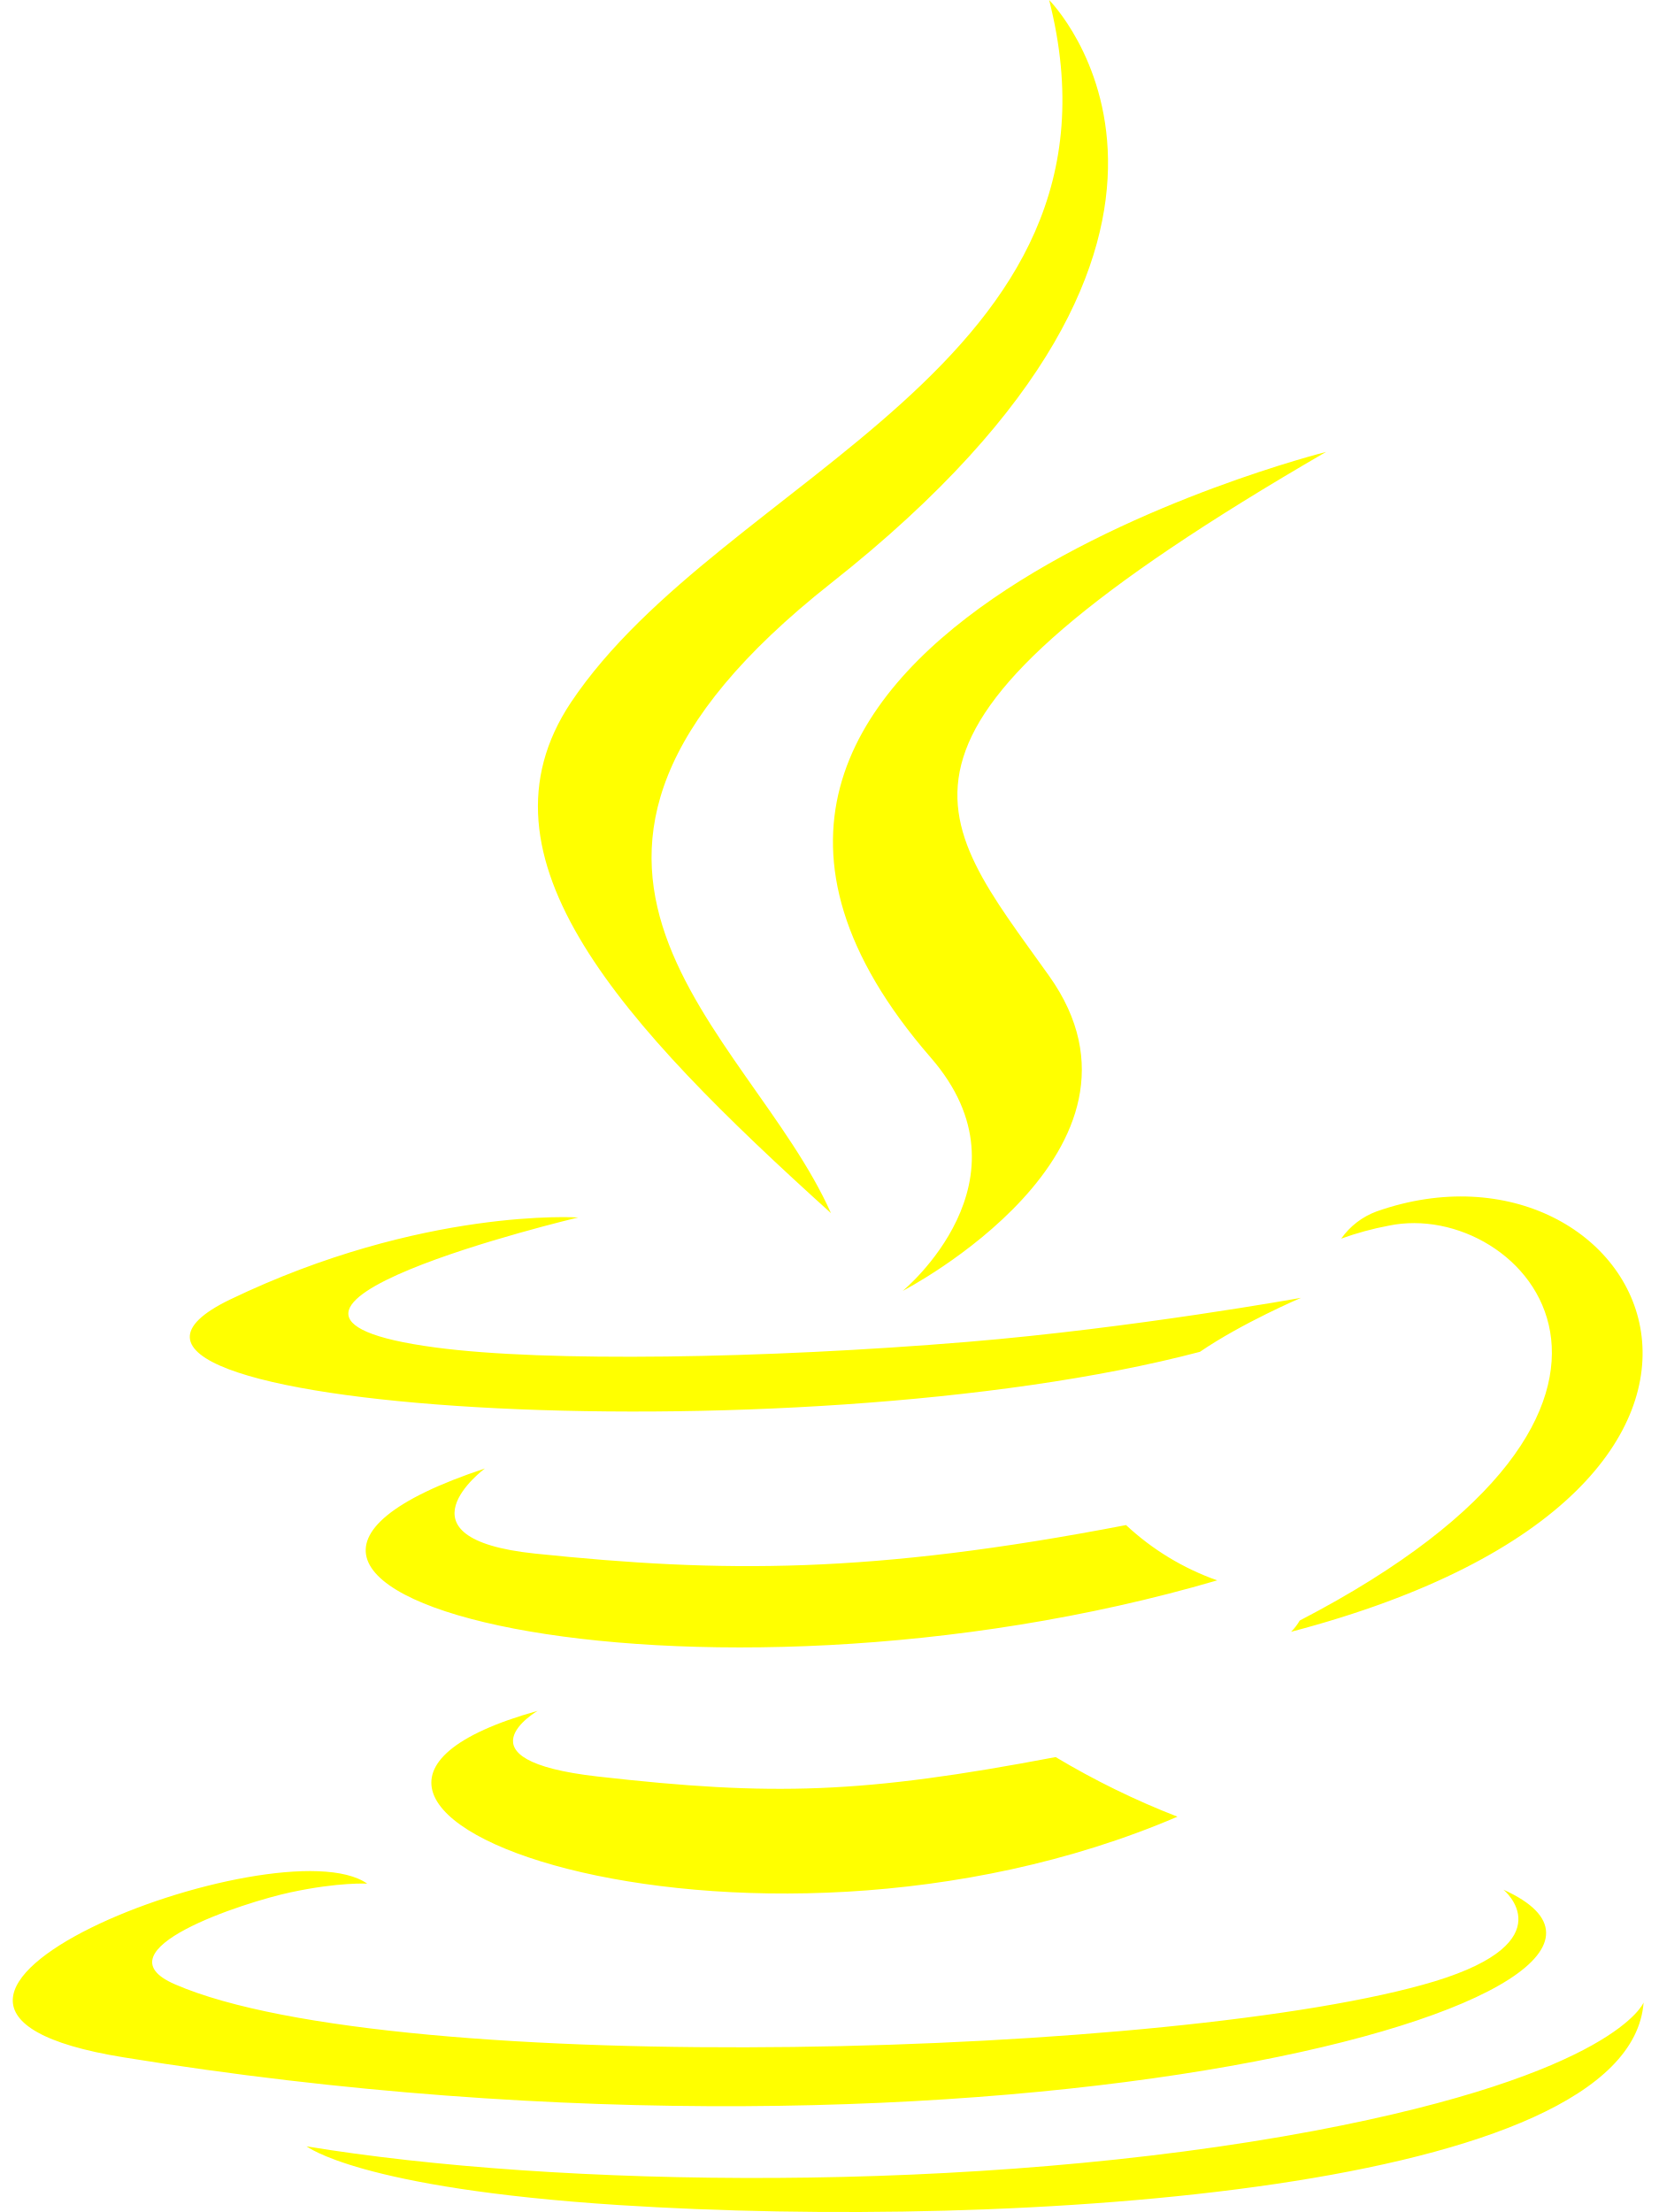
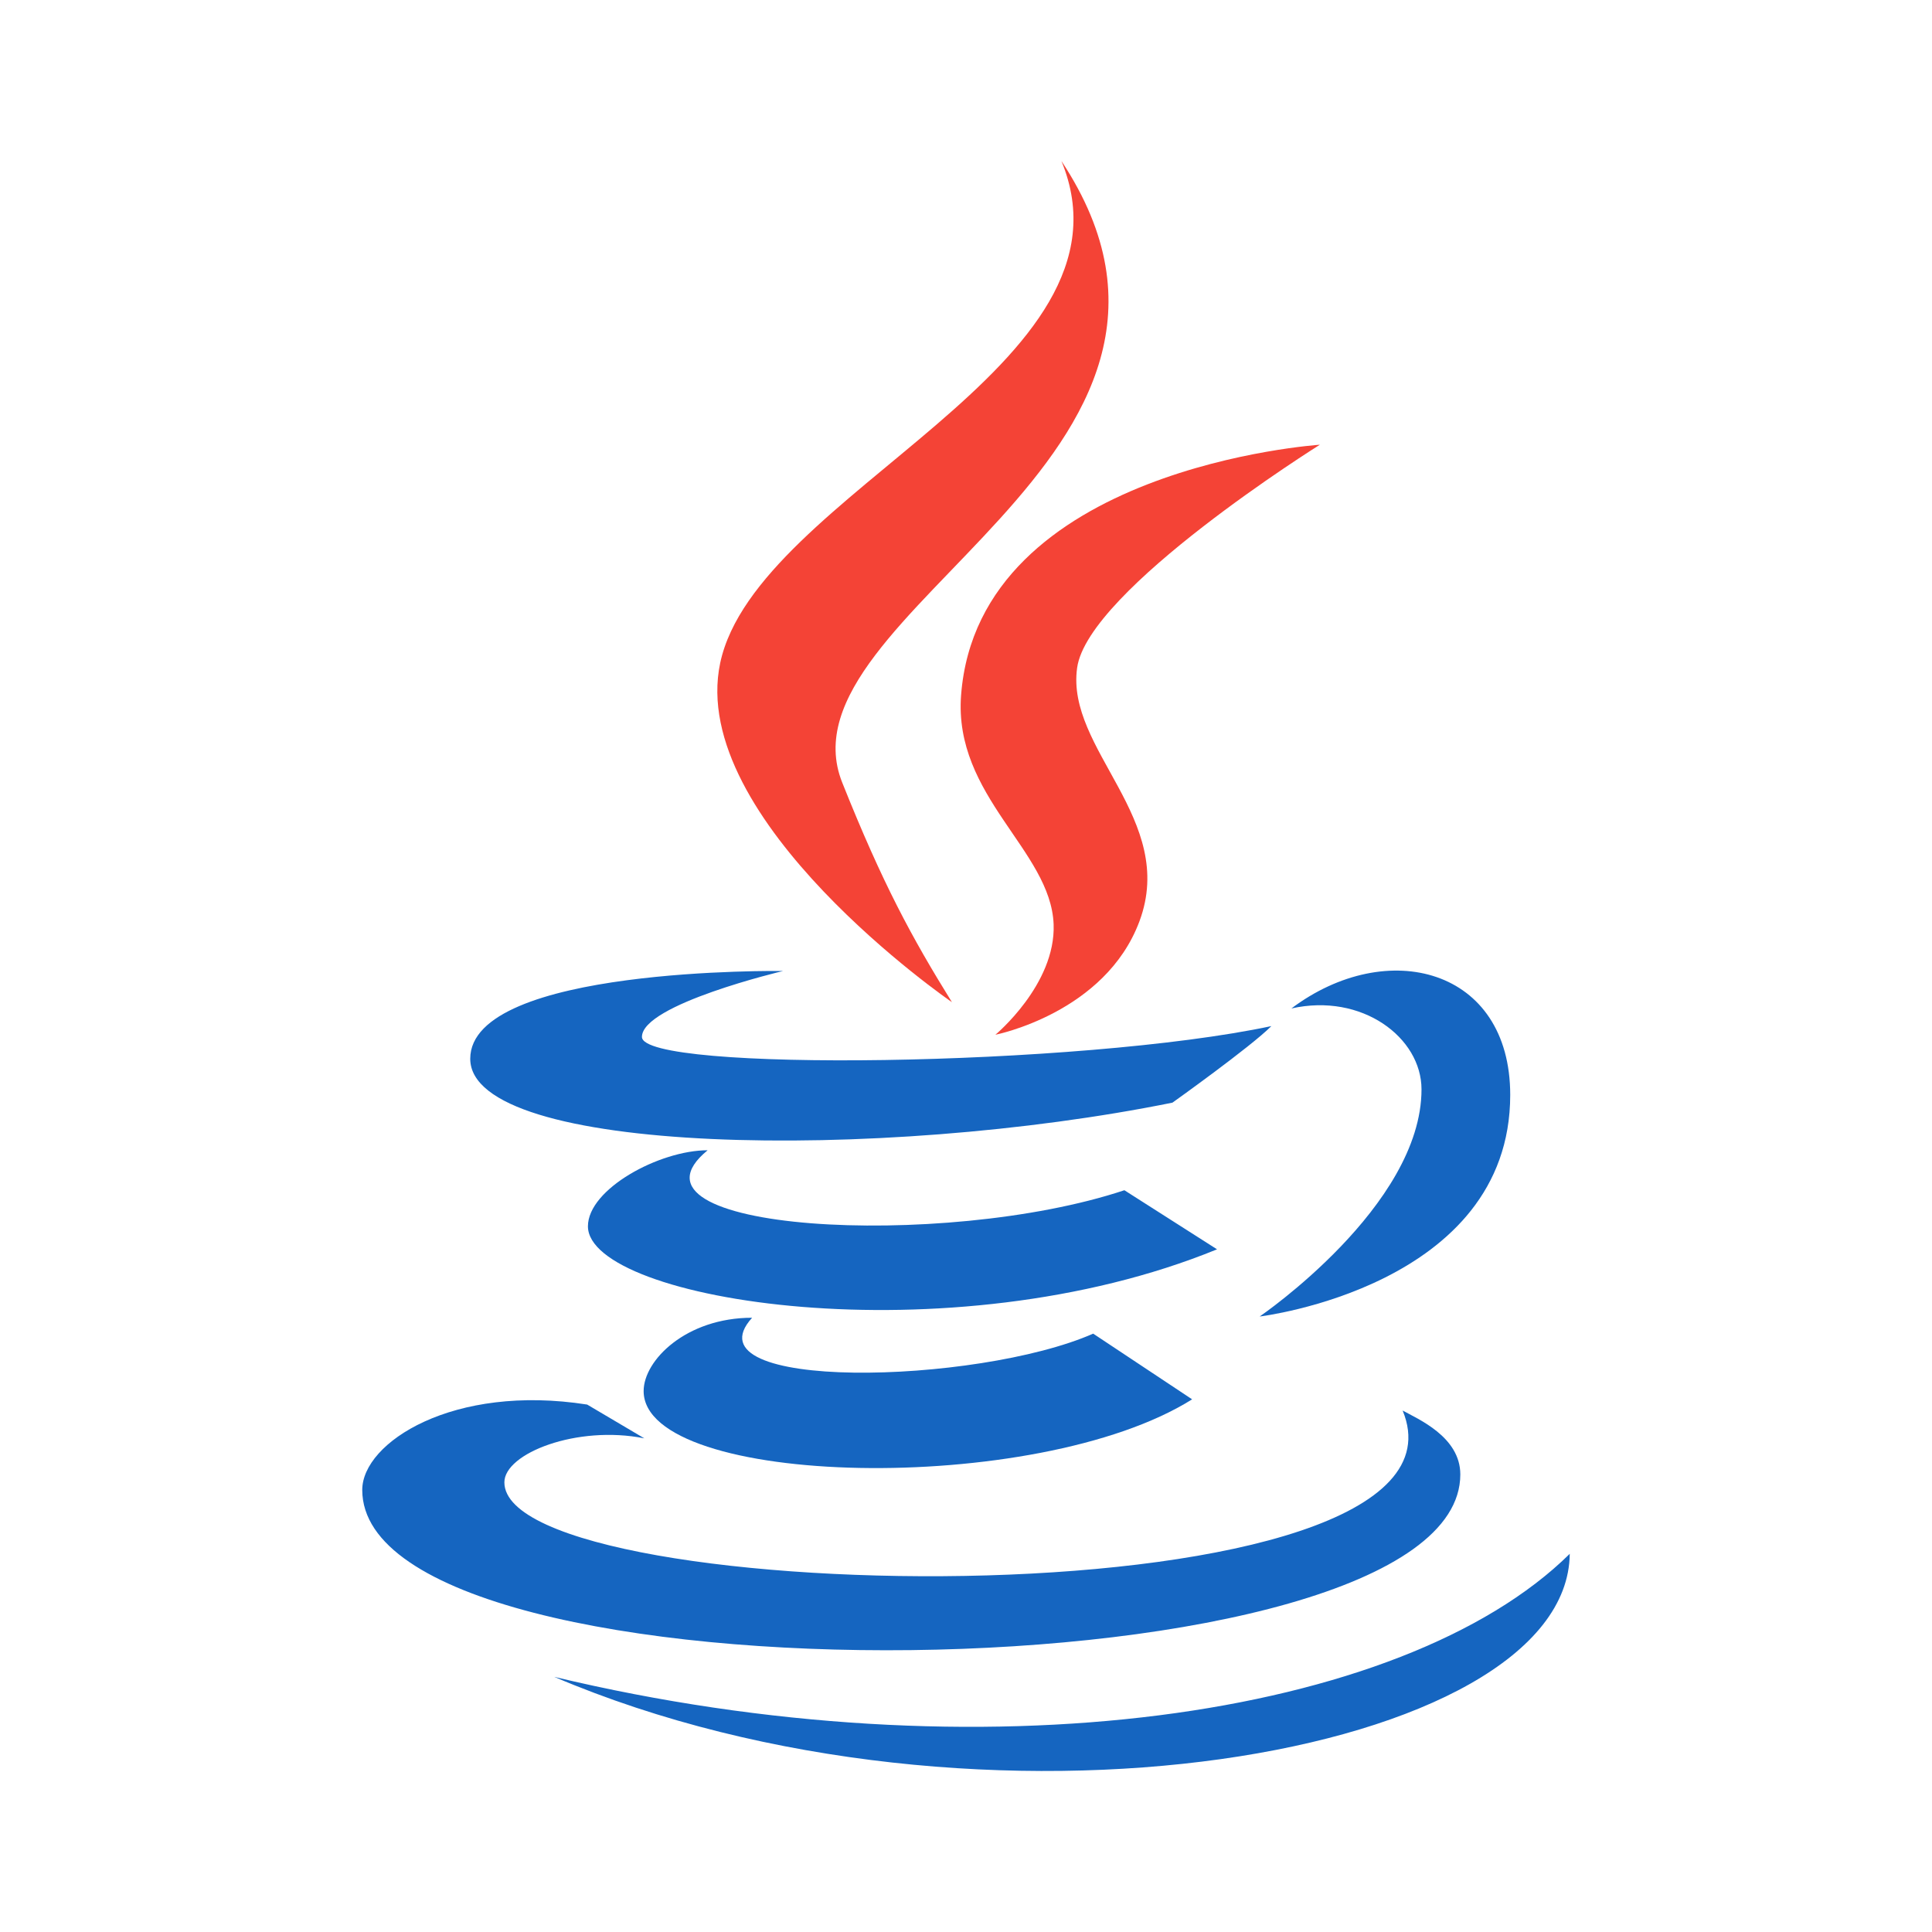
- <svg xmlns="http://www.w3.org/2000/svg" viewBox="0 0 384 512" fill="yellow">
-   <path d="M277.74 312.9c9.8-6.7 23.4-12.5 23.4-12.5s-38.7 7-77.2 10.2c-47.1 3.9-97.7 4.7-123.1 1.3-60.1-8 33-30.1 33-30.1s-36.1-2.4-80.6 19c-52.5 25.4 130 37 224.5 12.1zm-85.4-32.1c-19-42.7-83.1-80.2 0-145.8C296 53.2 242.84 0 242.84 0c21.5 84.5-75.6 110.1-110.7 162.6-23.9 35.9 11.7 74.4 60.2 118.2zm114.6-176.2c.1 0-175.2 43.8-91.5 140.2 24.7 28.4-6.5 54-6.5 54s62.7-32.4 33.9-72.9c-26.9-37.8-47.5-56.6 64.1-121.3zm-6.1 270.5a12.19 12.19 0 0 1-2 2.6c128.3-33.7 81.1-118.9 19.8-97.3a17.33 17.33 0 0 0-8.2 6.3 70.45 70.45 0 0 1 11-3c31-6.5 75.5 41.5-20.6 91.4zM348 437.4s14.5 11.9-15.9 21.2c-57.9 17.5-240.8 22.8-291.6.7-18.3-7.9 16-19 26.8-21.3 11.2-2.4 17.7-2 17.7-2-20.3-14.3-131.3 28.1-56.4 40.2C232.84 509.4 401 461.3 348 437.4zM124.44 396c-78.7 22 47.9 67.4 148.1 24.5a185.89 185.89 0 0 1-28.2-13.8c-44.7 8.5-65.4 9.1-106 4.5-33.5-3.8-13.9-15.2-13.9-15.2zm179.8 97.2c-78.7 14.8-175.8 13.1-233.3 3.6 0-.1 11.8 9.7 72.4 13.6 92.2 5.9 233.8-3.3 237.1-46.9 0 0-6.4 16.5-76.2 29.7zM260.64 353c-59.2 11.4-93.5 11.1-136.8 6.6-33.5-3.5-11.6-19.7-11.6-19.7-86.8 28.8 48.2 61.4 169.5 25.9a60.37 60.37 0 0 1-21.1-12.8z" />
+ <svg xmlns="http://www.w3.org/2000/svg" viewBox="0 0 48 48" width="480px" height="480px">
+   <path fill="#F44336" d="M23.65,24.898c-0.998-1.609-1.722-2.943-2.725-5.455C19.229,15.2,31.24,11.366,26.37,3.999c2.111,5.089-7.577,8.235-8.477,12.473C17.07,20.37,23.645,24.898,23.65,24.898z" />
+   <path fill="#F44336" d="M23.878,17.27c-0.192,2.516,2.229,3.857,2.299,5.695c0.056,1.496-1.447,2.743-1.447,2.743s2.728-0.536,3.579-2.818c0.945-2.534-1.834-4.269-1.548-6.298c0.267-1.938,6.031-5.543,6.031-5.543S24.311,11.611,23.878,17.27z" />
+   <g>
+     <path fill="#1565C0" d="M32.084 25.055c1.754-.394 3.233.723 3.233 2.01 0 2.901-4.021 5.643-4.021 5.643s6.225-.742 6.225-5.505C37.521 24.053 34.464 23.266 32.084 25.055zM29.129 27.395c0 0 1.941-1.383 2.458-1.902-4.763 1.011-15.638 1.147-15.638.269 0-.809 3.507-1.638 3.507-1.638s-7.773-.112-7.773 2.181C11.683 28.695 21.858 28.866 29.129 27.395z" />
+     <path fill="#1565C0" d="M27.935,29.571c-4.509,1.499-12.814,1.02-10.354-0.993c-1.198,0-2.974,0.963-2.974,1.889c0,1.857,8.982,3.291,15.63,0.572L27.935,29.571z" />
+     <path fill="#1565C0" d="M18.686,32.739c-1.636,0-2.695,1.054-2.695,1.822c0,2.391,9.76,2.632,13.627,0.205l-2.458-1.632C24.271,34.404,17.014,34.579,18.686,32.739z" />
+     <path fill="#1565C0" d="M36.281,36.632c0-0.936-1.055-1.377-1.433-1.588c2.228,5.373-22.317,4.956-22.317,1.784c0-0.721,1.807-1.427,3.477-1.093l-1.42-0.839C11.26,34.374,9,35.837,9,37.017C9,42.52,36.281,42.255,36.281,36.632z" />
+     <path fill="#1565C0" d="M39,38.604c-4.146,4.095-14.659,5.587-25.231,3.057C24.341,46.164,38.95,43.628,39,38.604z" />
+   </g>
</svg>
